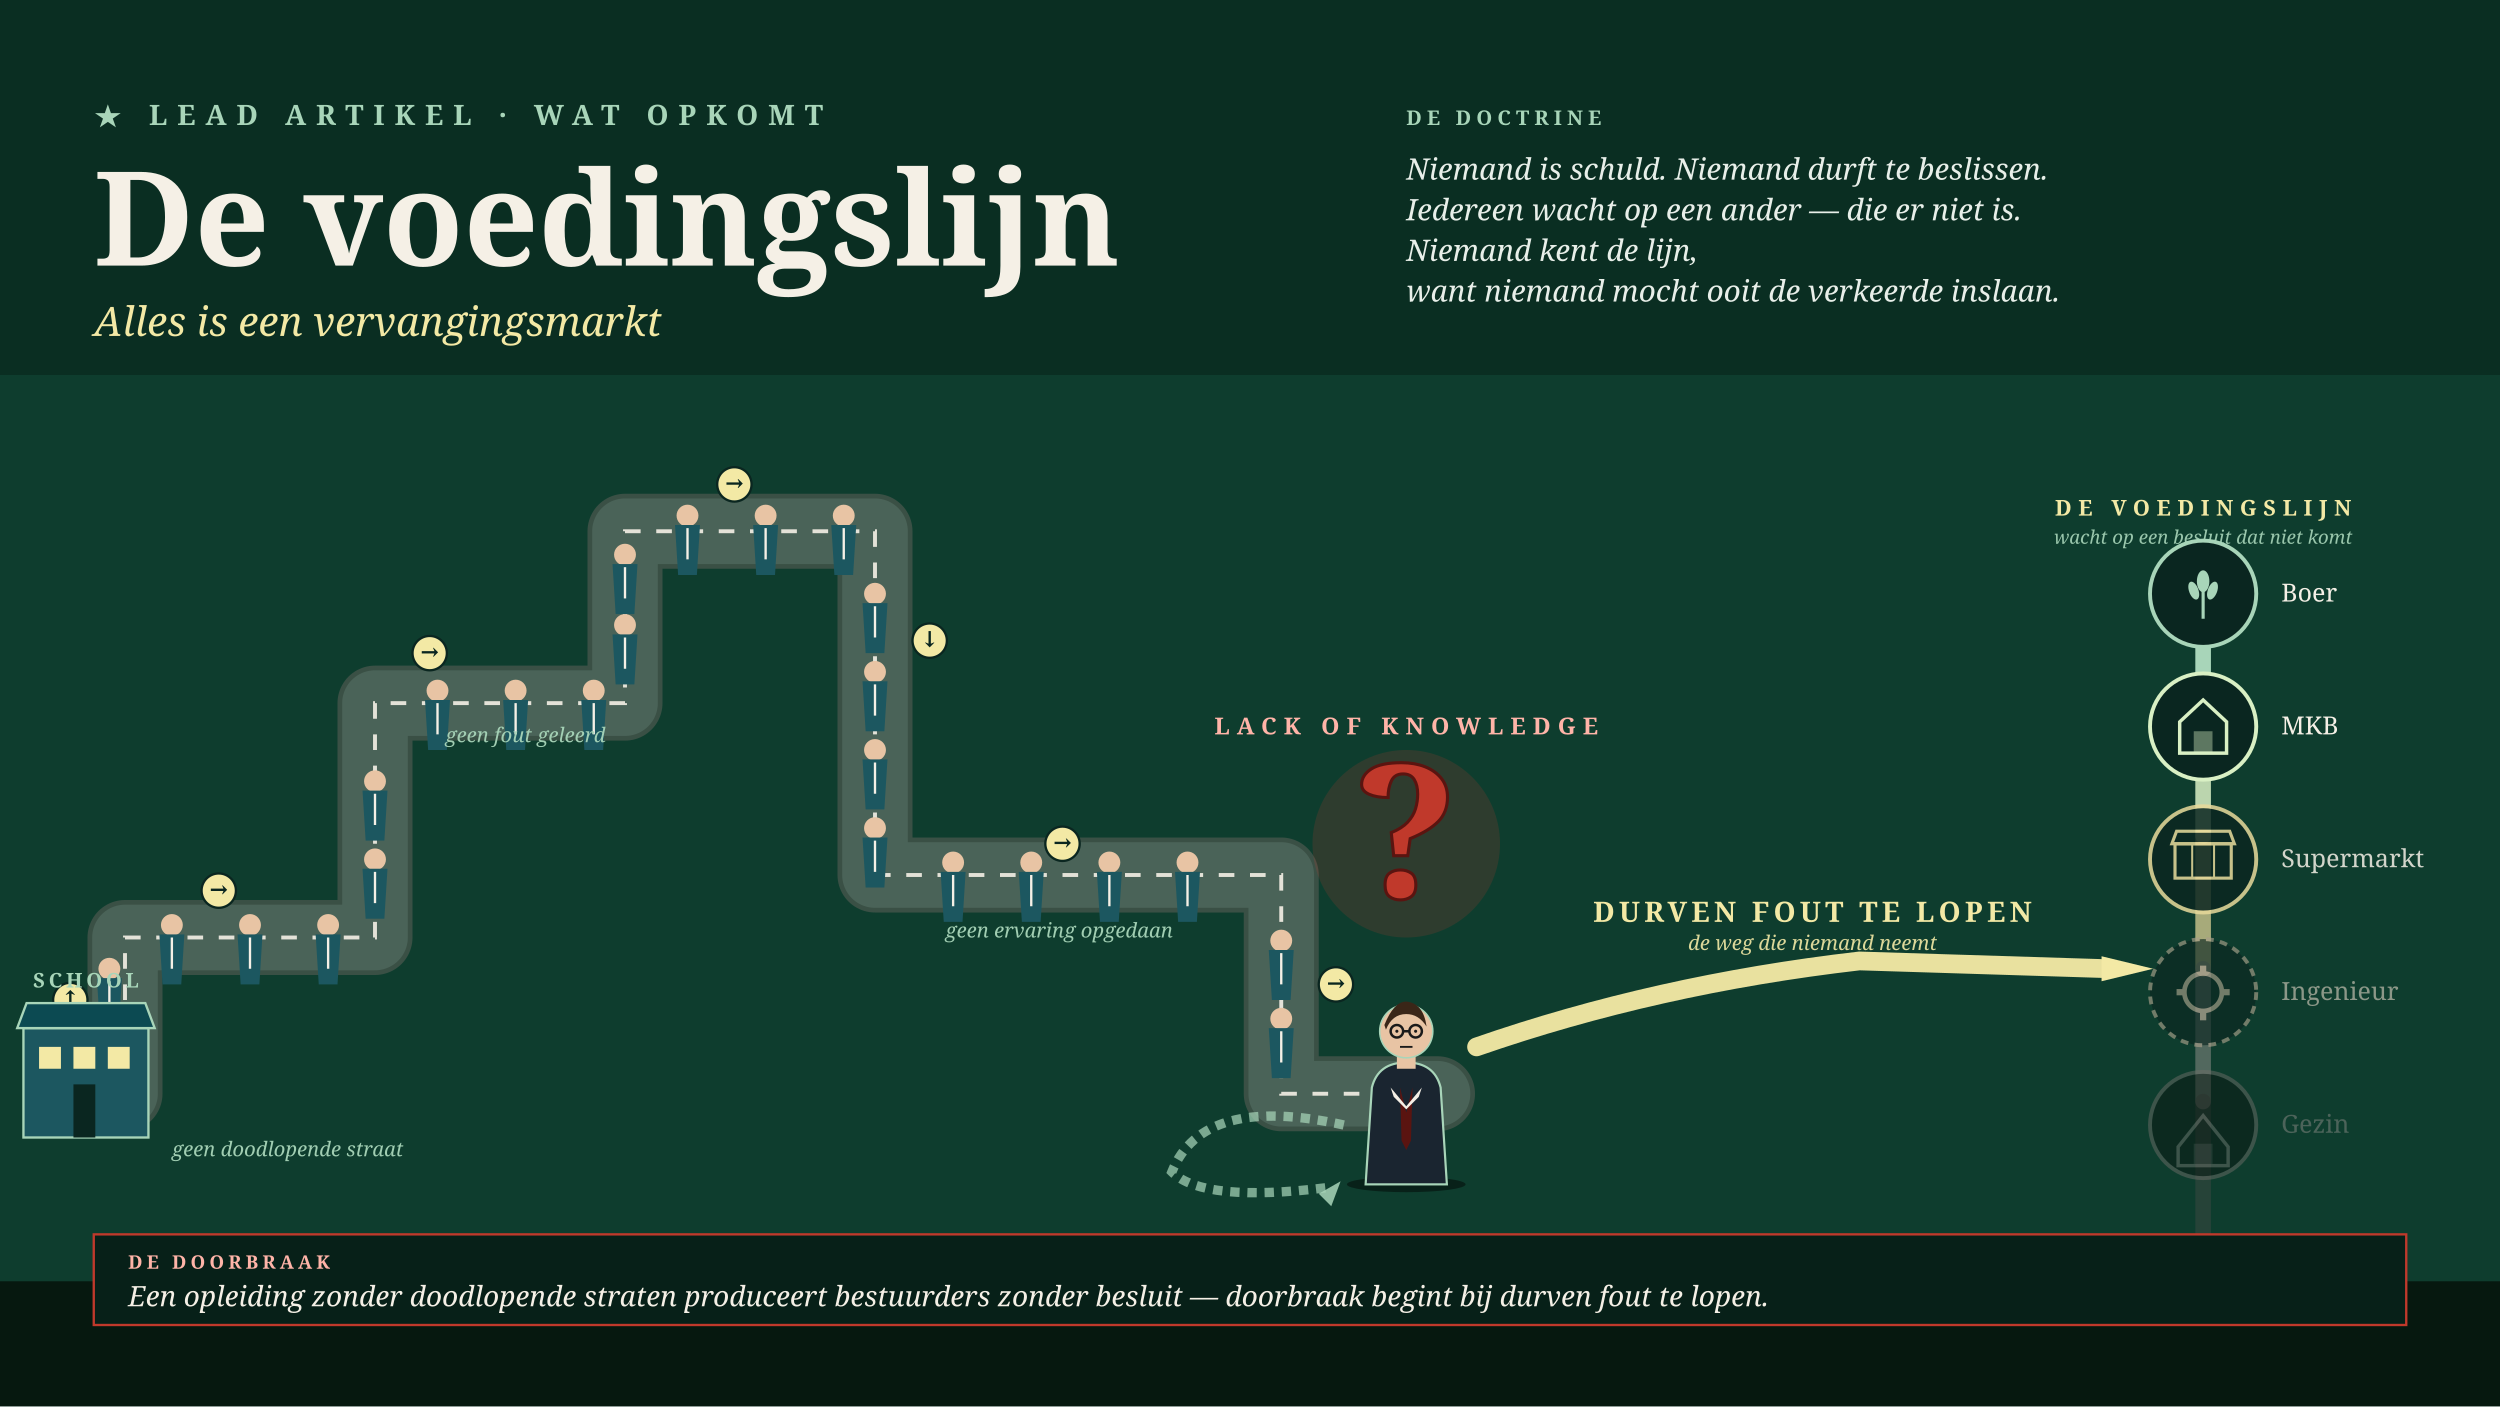
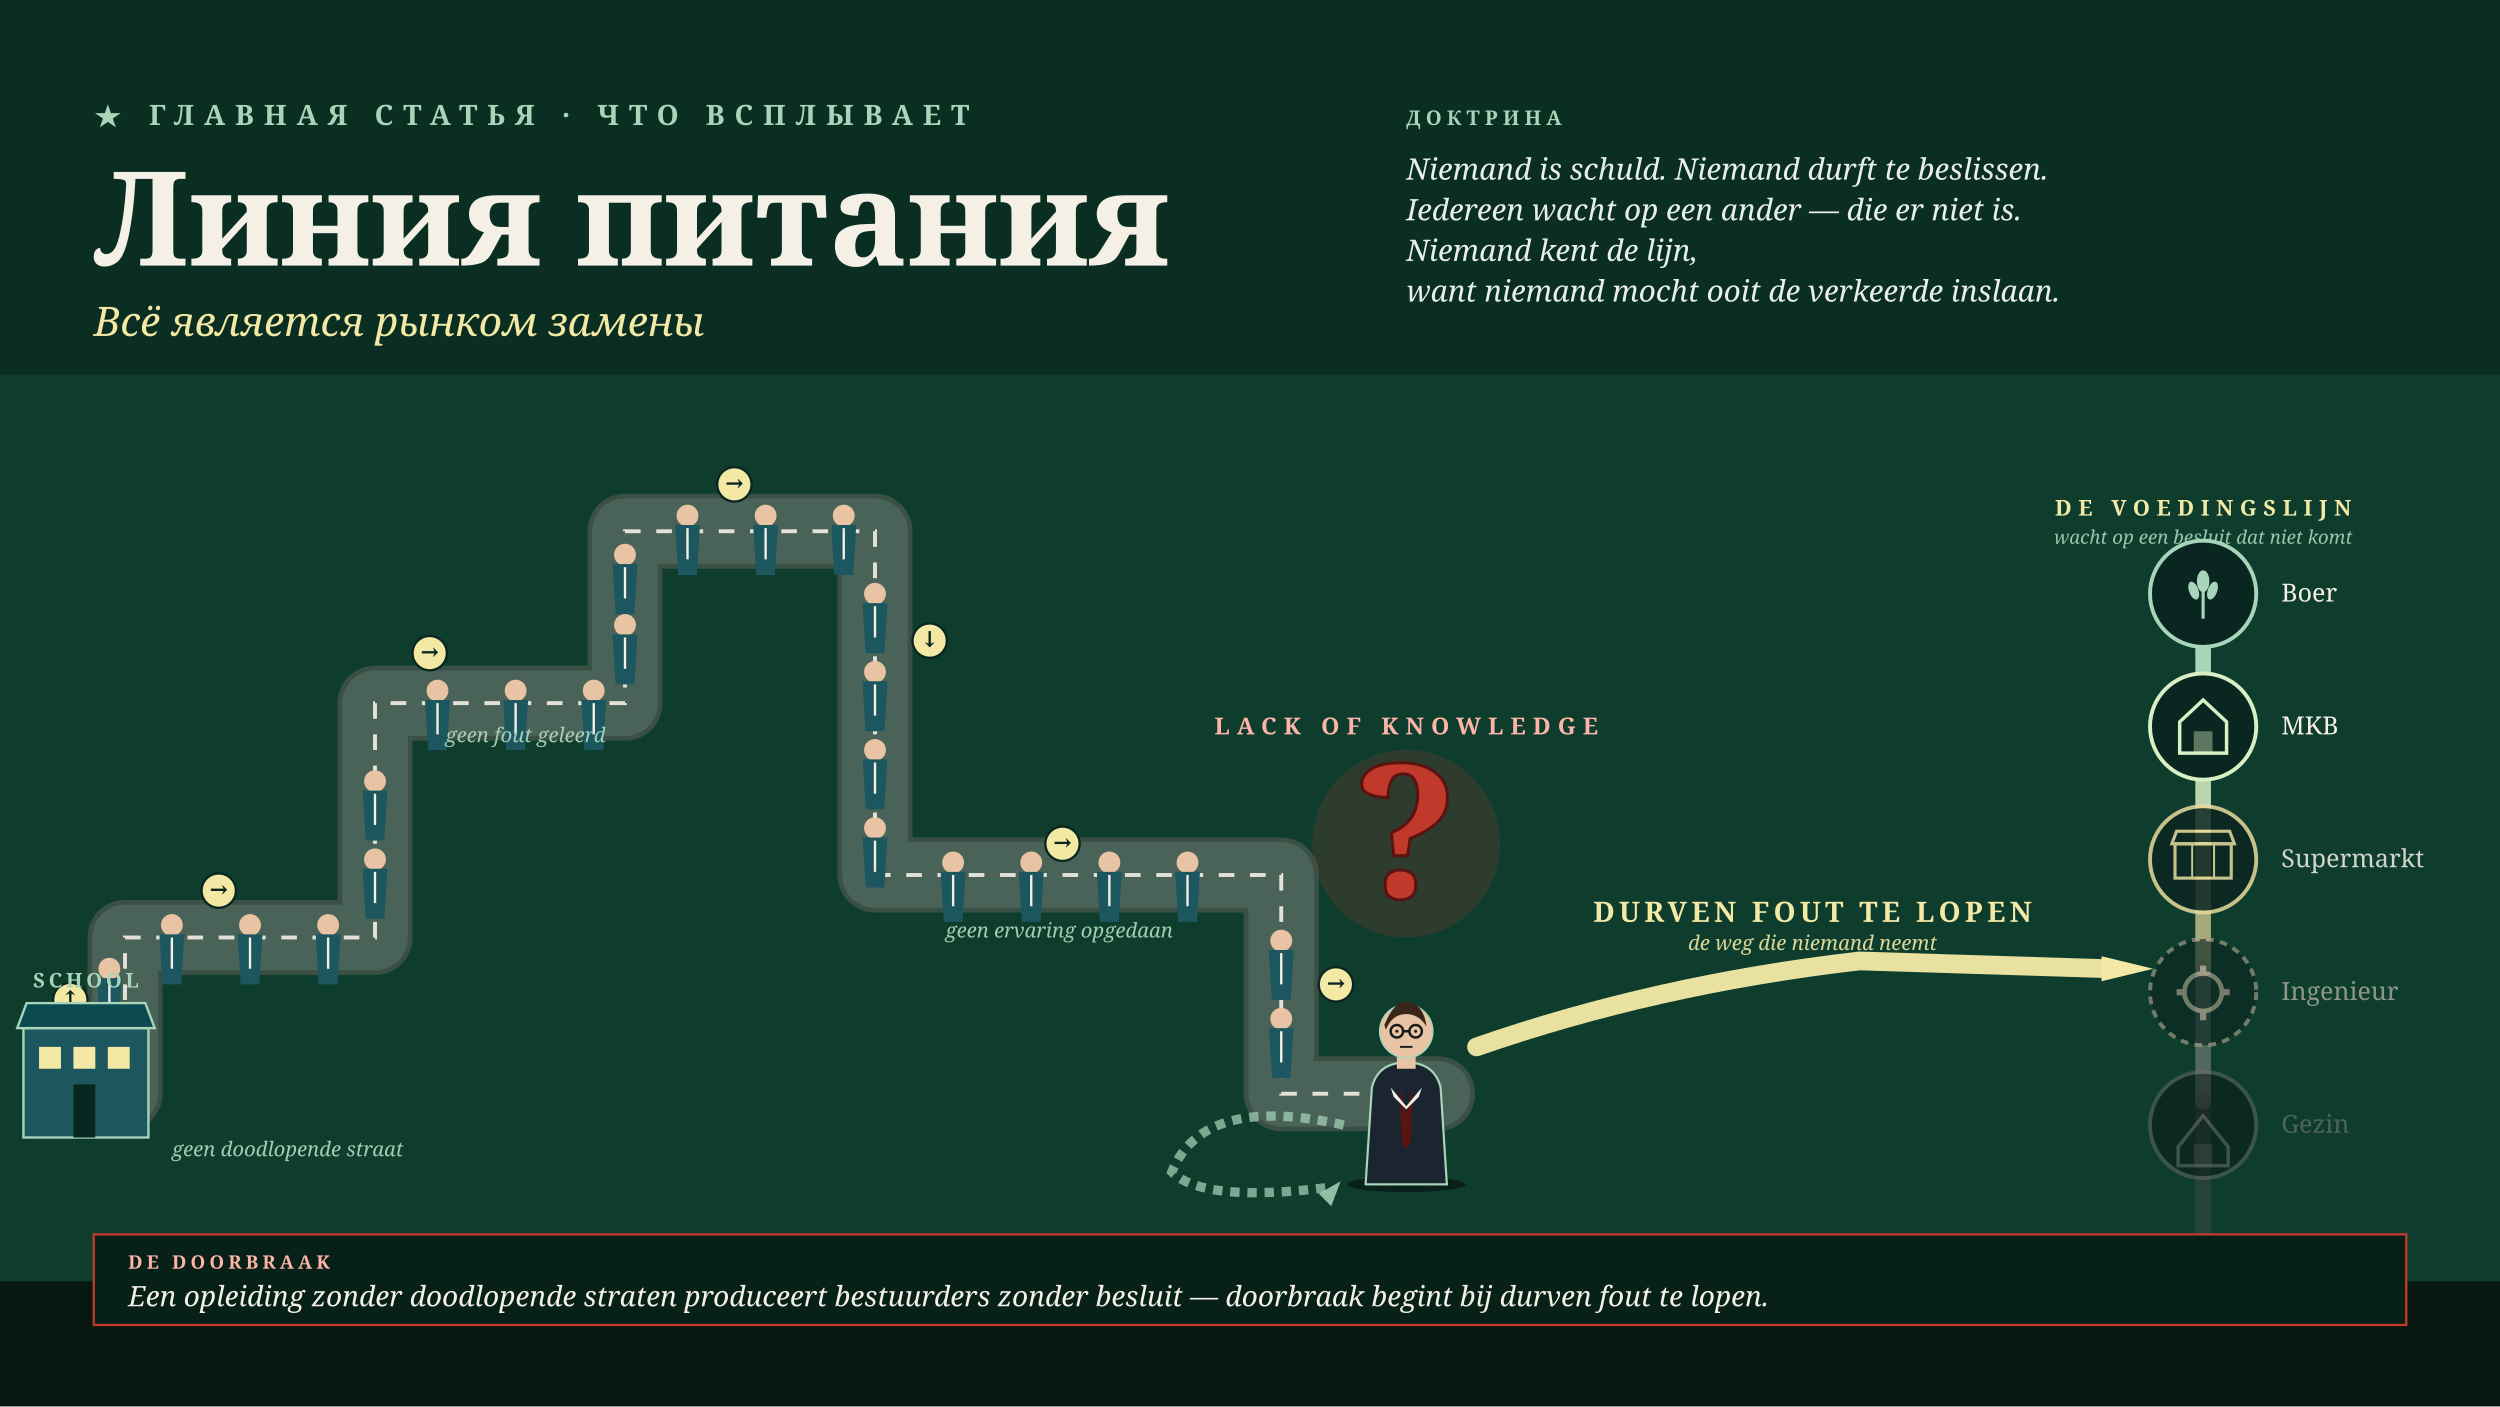
<svg xmlns="http://www.w3.org/2000/svg" viewBox="0 0 1600 900" preserveAspectRatio="xMidYMid slice" role="img" aria-labelledby="title desc">
  <rect width="1600" height="900" fill="#0e3d2e" />
  <rect y="0" width="1600" height="240" fill="#0a2e22" />
  <rect y="820" width="1600" height="80" fill="#06180f" />
  <g>
-     <text x="60" y="80" fill="#a8d5b9" font-family="Georgia, serif" font-size="18" letter-spacing="0.35em" font-weight="600">★ LEAD ARTIKEL · WAT OPKOMT</text>
-     <text x="60" y="170" fill="#f5f0e6" font-family="Georgia, serif" font-size="84" font-weight="700">De voedingslijn</text>
-     <text x="60" y="215" fill="#f3e9a5" font-family="Georgia, serif" font-size="26" font-style="italic">Alles is een vervangingsmarkt</text>
+     <text x="60" y="80" fill="#a8d5b9" font-family="Georgia, serif" font-size="18" letter-spacing="0.35em" font-weight="600">★ ГЛАВНАЯ СТАТЬЯ · ЧТО ВСПЛЫВАЕТ</text>
+     <text x="60" y="170" fill="#f5f0e6" font-family="Georgia, serif" font-size="84" font-weight="700">Линия питания</text>
+     <text x="60" y="215" fill="#f3e9a5" font-family="Georgia, serif" font-size="26" font-style="italic">Всё является рынком замены</text>
  </g>
  <g transform="translate(900 60)">
-     <text x="0" y="20" fill="#a8d5b9" font-family="Georgia, serif" font-size="13" letter-spacing="0.25em" font-weight="600">DE DOCTRINE</text>
+     <text x="0" y="20" fill="#a8d5b9" font-family="Georgia, serif" font-size="13" letter-spacing="0.25em" font-weight="600">ДОКТРИНА</text>
    <text x="0" y="55" fill="#e8efe9" font-family="Georgia, serif" font-size="19" font-style="italic">
      <tspan x="0" dy="0">Niemand is schuld. Niemand durft te beslissen.</tspan>
      <tspan x="0" dy="26">Iedereen wacht op een ander — die er niet is.</tspan>
      <tspan x="0" dy="26">Niemand kent de lijn,</tspan>
      <tspan x="0" dy="26">want niemand mocht ooit de verkeerde inslaan.</tspan>
    </text>
  </g>
  <g transform="translate(0 280)">
    <path d="M80 420 L80 320 L240 320 L240 170 L400 170 L400 60 L560 60 L560 280 L820 280 L820 420 L920 420" fill="none" stroke="#3a5045" stroke-width="48" stroke-linecap="round" stroke-linejoin="round" />
    <path d="M80 420 L80 320 L240 320 L240 170 L400 170 L400 60 L560 60 L560 280 L820 280 L820 420 L920 420" fill="none" stroke="#4a6358" stroke-width="42" stroke-linecap="round" stroke-linejoin="round" />
    <path d="M80 420 L80 320 L240 320 L240 170 L400 170 L400 60 L560 60 L560 280 L820 280 L820 420 L920 420" fill="none" stroke="#f5f0e6" stroke-width="2.5" stroke-dasharray="10 10" opacity="0.9" />
    <g>
      <g transform="translate(70 380)">
        <circle cx="0" cy="0" r="7" fill="#e8c4a4" />
        <path d="M-8 6 L-6 38 L6 38 L8 6 Z" fill="#1c5760" />
        <line x1="0" y1="8" x2="0" y2="28" stroke="#f5f0e6" stroke-width="1.5" />
      </g>
      <g transform="translate(70 340)">
        <circle cx="0" cy="0" r="7" fill="#e8c4a4" />
        <path d="M-8 6 L-6 38 L6 38 L8 6 Z" fill="#1c5760" />
        <line x1="0" y1="8" x2="0" y2="28" stroke="#f5f0e6" stroke-width="1.5" />
      </g>
      <g transform="translate(110 312)">
        <circle cx="0" cy="0" r="7" fill="#e8c4a4" />
        <path d="M-8 6 L-6 38 L6 38 L8 6 Z" fill="#1c5760" />
        <line x1="0" y1="8" x2="0" y2="28" stroke="#f5f0e6" stroke-width="1.5" />
      </g>
      <g transform="translate(160 312)">
        <circle cx="0" cy="0" r="7" fill="#e8c4a4" />
        <path d="M-8 6 L-6 38 L6 38 L8 6 Z" fill="#1c5760" />
        <line x1="0" y1="8" x2="0" y2="28" stroke="#f5f0e6" stroke-width="1.5" />
      </g>
      <g transform="translate(210 312)">
        <circle cx="0" cy="0" r="7" fill="#e8c4a4" />
        <path d="M-8 6 L-6 38 L6 38 L8 6 Z" fill="#1c5760" />
        <line x1="0" y1="8" x2="0" y2="28" stroke="#f5f0e6" stroke-width="1.5" />
      </g>
      <g transform="translate(240 270)">
        <circle cx="0" cy="0" r="7" fill="#e8c4a4" />
        <path d="M-8 6 L-6 38 L6 38 L8 6 Z" fill="#1c5760" />
        <line x1="0" y1="8" x2="0" y2="28" stroke="#f5f0e6" stroke-width="1.5" />
      </g>
      <g transform="translate(240 220)">
        <circle cx="0" cy="0" r="7" fill="#e8c4a4" />
        <path d="M-8 6 L-6 38 L6 38 L8 6 Z" fill="#1c5760" />
        <line x1="0" y1="8" x2="0" y2="28" stroke="#f5f0e6" stroke-width="1.5" />
      </g>
      <g transform="translate(280 162)">
        <circle cx="0" cy="0" r="7" fill="#e8c4a4" />
        <path d="M-8 6 L-6 38 L6 38 L8 6 Z" fill="#1c5760" />
        <line x1="0" y1="8" x2="0" y2="28" stroke="#f5f0e6" stroke-width="1.5" />
      </g>
      <g transform="translate(330 162)">
        <circle cx="0" cy="0" r="7" fill="#e8c4a4" />
        <path d="M-8 6 L-6 38 L6 38 L8 6 Z" fill="#1c5760" />
        <line x1="0" y1="8" x2="0" y2="28" stroke="#f5f0e6" stroke-width="1.5" />
      </g>
      <g transform="translate(380 162)">
        <circle cx="0" cy="0" r="7" fill="#e8c4a4" />
        <path d="M-8 6 L-6 38 L6 38 L8 6 Z" fill="#1c5760" />
        <line x1="0" y1="8" x2="0" y2="28" stroke="#f5f0e6" stroke-width="1.5" />
      </g>
      <g transform="translate(400 120)">
        <circle cx="0" cy="0" r="7" fill="#e8c4a4" />
        <path d="M-8 6 L-6 38 L6 38 L8 6 Z" fill="#1c5760" />
        <line x1="0" y1="8" x2="0" y2="28" stroke="#f5f0e6" stroke-width="1.5" />
      </g>
      <g transform="translate(400 75)">
        <circle cx="0" cy="0" r="7" fill="#e8c4a4" />
        <path d="M-8 6 L-6 38 L6 38 L8 6 Z" fill="#1c5760" />
        <line x1="0" y1="8" x2="0" y2="28" stroke="#f5f0e6" stroke-width="1.5" />
      </g>
      <g transform="translate(440 50)">
        <circle cx="0" cy="0" r="7" fill="#e8c4a4" />
        <path d="M-8 6 L-6 38 L6 38 L8 6 Z" fill="#1c5760" />
        <line x1="0" y1="8" x2="0" y2="28" stroke="#f5f0e6" stroke-width="1.5" />
      </g>
      <g transform="translate(490 50)">
        <circle cx="0" cy="0" r="7" fill="#e8c4a4" />
        <path d="M-8 6 L-6 38 L6 38 L8 6 Z" fill="#1c5760" />
        <line x1="0" y1="8" x2="0" y2="28" stroke="#f5f0e6" stroke-width="1.5" />
      </g>
      <g transform="translate(540 50)">
        <circle cx="0" cy="0" r="7" fill="#e8c4a4" />
        <path d="M-8 6 L-6 38 L6 38 L8 6 Z" fill="#1c5760" />
        <line x1="0" y1="8" x2="0" y2="28" stroke="#f5f0e6" stroke-width="1.5" />
      </g>
      <g transform="translate(560 100)">
        <circle cx="0" cy="0" r="7" fill="#e8c4a4" />
        <path d="M-8 6 L-6 38 L6 38 L8 6 Z" fill="#1c5760" />
        <line x1="0" y1="8" x2="0" y2="28" stroke="#f5f0e6" stroke-width="1.5" />
      </g>
      <g transform="translate(560 150)">
        <circle cx="0" cy="0" r="7" fill="#e8c4a4" />
        <path d="M-8 6 L-6 38 L6 38 L8 6 Z" fill="#1c5760" />
        <line x1="0" y1="8" x2="0" y2="28" stroke="#f5f0e6" stroke-width="1.5" />
      </g>
      <g transform="translate(560 200)">
        <circle cx="0" cy="0" r="7" fill="#e8c4a4" />
        <path d="M-8 6 L-6 38 L6 38 L8 6 Z" fill="#1c5760" />
        <line x1="0" y1="8" x2="0" y2="28" stroke="#f5f0e6" stroke-width="1.5" />
      </g>
      <g transform="translate(560 250)">
        <circle cx="0" cy="0" r="7" fill="#e8c4a4" />
        <path d="M-8 6 L-6 38 L6 38 L8 6 Z" fill="#1c5760" />
        <line x1="0" y1="8" x2="0" y2="28" stroke="#f5f0e6" stroke-width="1.5" />
      </g>
      <g transform="translate(610 272)">
        <circle cx="0" cy="0" r="7" fill="#e8c4a4" />
        <path d="M-8 6 L-6 38 L6 38 L8 6 Z" fill="#1c5760" />
        <line x1="0" y1="8" x2="0" y2="28" stroke="#f5f0e6" stroke-width="1.5" />
      </g>
      <g transform="translate(660 272)">
        <circle cx="0" cy="0" r="7" fill="#e8c4a4" />
        <path d="M-8 6 L-6 38 L6 38 L8 6 Z" fill="#1c5760" />
        <line x1="0" y1="8" x2="0" y2="28" stroke="#f5f0e6" stroke-width="1.5" />
      </g>
      <g transform="translate(710 272)">
        <circle cx="0" cy="0" r="7" fill="#e8c4a4" />
        <path d="M-8 6 L-6 38 L6 38 L8 6 Z" fill="#1c5760" />
        <line x1="0" y1="8" x2="0" y2="28" stroke="#f5f0e6" stroke-width="1.5" />
      </g>
      <g transform="translate(760 272)">
        <circle cx="0" cy="0" r="7" fill="#e8c4a4" />
        <path d="M-8 6 L-6 38 L6 38 L8 6 Z" fill="#1c5760" />
        <line x1="0" y1="8" x2="0" y2="28" stroke="#f5f0e6" stroke-width="1.5" />
      </g>
      <g transform="translate(820 322)">
        <circle cx="0" cy="0" r="7" fill="#e8c4a4" />
        <path d="M-8 6 L-6 38 L6 38 L8 6 Z" fill="#1c5760" />
        <line x1="0" y1="8" x2="0" y2="28" stroke="#f5f0e6" stroke-width="1.5" />
      </g>
      <g transform="translate(820 372)">
        <circle cx="0" cy="0" r="7" fill="#e8c4a4" />
        <path d="M-8 6 L-6 38 L6 38 L8 6 Z" fill="#1c5760" />
        <line x1="0" y1="8" x2="0" y2="28" stroke="#f5f0e6" stroke-width="1.5" />
      </g>
    </g>
    <g font-family="Georgia, serif">
      <g transform="translate(45 360)">
        <circle r="11" fill="#f3e9a5" stroke="#0a2620" stroke-width="1.5" />
        <text y="4" text-anchor="middle" fill="#0a2620" font-size="14" font-weight="700">↑</text>
      </g>
      <g transform="translate(140 290)">
        <circle r="11" fill="#f3e9a5" stroke="#0a2620" stroke-width="1.5" />
        <text y="4" text-anchor="middle" fill="#0a2620" font-size="14" font-weight="700">→</text>
      </g>
      <g transform="translate(275 138)">
        <circle r="11" fill="#f3e9a5" stroke="#0a2620" stroke-width="1.5" />
        <text y="4" text-anchor="middle" fill="#0a2620" font-size="14" font-weight="700">→</text>
      </g>
      <g transform="translate(470 30)">
        <circle r="11" fill="#f3e9a5" stroke="#0a2620" stroke-width="1.5" />
        <text y="4" text-anchor="middle" fill="#0a2620" font-size="14" font-weight="700">→</text>
      </g>
      <g transform="translate(595 130)">
        <circle r="11" fill="#f3e9a5" stroke="#0a2620" stroke-width="1.5" />
        <text y="4" text-anchor="middle" fill="#0a2620" font-size="14" font-weight="700">↓</text>
      </g>
      <g transform="translate(680 260)">
        <circle r="11" fill="#f3e9a5" stroke="#0a2620" stroke-width="1.5" />
        <text y="4" text-anchor="middle" fill="#0a2620" font-size="14" font-weight="700">→</text>
      </g>
      <g transform="translate(855 350)">
        <circle r="11" fill="#f3e9a5" stroke="#0a2620" stroke-width="1.5" />
        <text y="4" text-anchor="middle" fill="#0a2620" font-size="14" font-weight="700">→</text>
      </g>
    </g>
    <g fill="#a8d5b9" font-family="Georgia, serif" font-style="italic" opacity="0.95">
      <text x="110" y="460" font-size="13">geen doodlopende straat</text>
      <text x="285" y="195" font-size="13">geen fout geleerd</text>
      <text x="605" y="320" font-size="13">geen ervaring opgedaan</text>
    </g>
    <g transform="translate(15 378)">
      <rect x="0" y="0" width="80" height="70" fill="#1c5760" stroke="#a8d5b9" stroke-width="1.5" />
      <path d="M-4 0 L84 0 L78 -16 L2 -16 Z" fill="#0c4a52" stroke="#a8d5b9" stroke-width="1.5" />
      <rect x="10" y="12" width="14" height="14" fill="#f3e9a5" />
      <rect x="32" y="12" width="14" height="14" fill="#f3e9a5" />
      <rect x="54" y="12" width="14" height="14" fill="#f3e9a5" />
      <rect x="32" y="36" width="14" height="34" fill="#0a2620" />
      <text x="40" y="-26" text-anchor="middle" fill="#a8d5b9" font-family="Georgia, serif" font-size="13" letter-spacing="0.18em" font-weight="600">SCHOOL</text>
    </g>
    <g transform="translate(900 360)">
      <g>
        <circle cx="0" cy="-100" r="60" fill="#c0392b" opacity="0.18" />
        <text x="0" y="-65" text-anchor="middle" fill="#c0392b" stroke="#5a1410" stroke-width="2" font-family="Georgia, serif" font-size="120" font-weight="700">?</text>
        <text x="0" y="-170" text-anchor="middle" fill="#ffb4a8" font-family="Georgia, serif" font-size="15" letter-spacing="0.3em" font-weight="600">LACK OF KNOWLEDGE</text>
      </g>
      <g>
        <ellipse cx="0" cy="118" rx="38" ry="5" fill="#000" opacity="0.45" />
        <path d="M-26 118 L-22 56 Q-18 40 0 40 Q18 40 22 56 L26 118 Z" fill="#1a2530" stroke="#a8d5b9" stroke-width="1.4" />
        <path d="M-4 56 L0 72 L4 56 L3 90 L0 96 L-3 90 Z" fill="#5a1410" />
        <path d="M-10 56 L0 68 L10 56 L8 62 L0 70 L-8 62 Z" fill="#f5f0e6" />
        <rect x="-6" y="30" width="12" height="14" fill="#e8c4a4" />
        <circle cx="0" cy="20" r="17" fill="#e8c4a4" stroke="#a8d5b9" stroke-width="1" />
        <path d="M-14 16 Q-8 1 0 1 Q11 2 13 17 Q8 9 0 9 Q-9 9 -13 19 Z" fill="#3a2618" />
        <g fill="none" stroke="#1a1a1a" stroke-width="1.6">
          <circle cx="-6" cy="20" r="4" />
          <circle cx="6" cy="20" r="4" />
          <line x1="-2" y1="20" x2="2" y2="20" />
        </g>
        <g fill="#1a1a1a">
          <circle cx="-6" cy="20" r="1" />
          <circle cx="6" cy="20" r="1" />
        </g>
        <line x1="-4" y1="30" x2="4" y2="30" stroke="#1a1a1a" stroke-width="1.2" />
      </g>
      <g>
        <path d="M-40 80 Q-130 60 -150 110 Q-130 130 -50 120" fill="none" stroke="#a8d5b9" stroke-width="6" stroke-dasharray="6 5" opacity="0.7" />
        <path d="M-56 124 L-42 116 L-48 132 Z" fill="#a8d5b9" opacity="0.85" />
        <text x="-150" y="160" text-anchor="middle" fill="#a8d5b9" font-family="Georgia, serif" font-size="13" font-style="italic">wacht op de ander</text>
      </g>
      <g>
        <path d="M45 30 Q160 -10 290 -25 L450 -20" fill="none" stroke="#f3e9a5" stroke-width="12" stroke-linecap="round" opacity="0.95" />
        <path d="M445 -28 L478 -20 L445 -12 Z" fill="#f3e9a5" />
        <text x="260" y="-50" text-anchor="middle" fill="#f3e9a5" font-family="Georgia, serif" font-size="18" letter-spacing="0.15em" font-weight="700">DURVEN FOUT TE LOPEN</text>
        <text x="260" y="-32" text-anchor="middle" fill="#f3e9a5" font-family="Georgia, serif" font-size="13" font-style="italic" opacity="0.9">de weg die niemand neemt</text>
      </g>
    </g>
  </g>
  <g transform="translate(1410 360)">
    <text x="0" y="-30" text-anchor="middle" fill="#f3e9a5" font-family="Georgia, serif" font-size="14" letter-spacing="0.3em" font-weight="600">DE VOEDINGSLIJN</text>
    <text x="0" y="-12" text-anchor="middle" fill="#a8d5b9" font-family="Georgia, serif" font-size="12" font-style="italic" opacity="0.9">wacht op een besluit dat niet komt</text>
    <line x1="0" y1="10" x2="0" y2="90" stroke="#a8d5b9" stroke-width="10" stroke-linecap="round" />
    <line x1="0" y1="90" x2="0" y2="175" stroke="#d9f0c4" stroke-width="10" stroke-linecap="round" opacity="0.85" />
    <line x1="0" y1="175" x2="0" y2="260" stroke="#e8d99a" stroke-width="10" stroke-linecap="round" opacity="0.7" />
    <line x1="0" y1="260" x2="0" y2="345" stroke="#8a8a85" stroke-width="10" stroke-linecap="round" opacity="0.55" />
    <line x1="0" y1="345" x2="0" y2="430" stroke="#4a4a47" stroke-width="10" stroke-linecap="round" opacity="0.4" />
    <g>
      <circle cx="0" cy="20" r="34" fill="#0a2620" stroke="#a8d5b9" stroke-width="2.5" />
      <g transform="translate(-22 -2)">
        <path d="M22 38 L22 12" stroke="#a8d5b9" stroke-width="2" />
        <ellipse cx="22" cy="14" rx="4" ry="7" fill="#a8d5b9" />
        <ellipse cx="16" cy="20" rx="3" ry="6" fill="#a8d5b9" transform="rotate(-20 16 20)" />
        <ellipse cx="28" cy="20" rx="3" ry="6" fill="#a8d5b9" transform="rotate(20 28 20)" />
      </g>
      <text x="50" y="25" fill="#f5f0e6" font-family="Georgia, serif" font-size="16">Boer</text>
    </g>
    <g>
      <circle cx="0" cy="105" r="34" fill="#0a2620" stroke="#d9f0c4" stroke-width="2.5" />
      <path d="M-15 122 L-15 102 L0 88 L15 102 L15 122 Z" fill="none" stroke="#d9f0c4" stroke-width="2.2" />
      <rect x="-6" y="108" width="12" height="14" fill="#d9f0c4" opacity="0.4" />
      <text x="50" y="110" fill="#f5f0e6" font-family="Georgia, serif" font-size="16">MKB</text>
    </g>
    <g opacity="0.85">
      <circle cx="0" cy="190" r="34" fill="#0a2620" stroke="#e8d99a" stroke-width="2.5" />
      <rect x="-18" y="180" width="36" height="22" fill="none" stroke="#e8d99a" stroke-width="2" />
      <path d="M-20 180 L20 180 L17 172 L-17 172 Z" fill="none" stroke="#e8d99a" stroke-width="2" />
      <line x1="-7" y1="180" x2="-7" y2="202" stroke="#e8d99a" stroke-width="1.3" />
      <line x1="7" y1="180" x2="7" y2="202" stroke="#e8d99a" stroke-width="1.3" />
      <text x="50" y="195" fill="#f5f0e6" font-family="Georgia, serif" font-size="16">Supermarkt</text>
    </g>
    <g opacity="0.65">
      <circle cx="0" cy="275" r="34" fill="#0a2620" stroke="#a89e88" stroke-width="2.5" stroke-dasharray="5 4" />
      <circle cx="0" cy="275" r="12" fill="none" stroke="#a89e88" stroke-width="3" />
      <g fill="#a89e88">
        <rect x="-2" y="258" width="4" height="6" />
        <rect x="-2" y="287" width="4" height="6" />
        <rect x="-17" y="273" width="6" height="4" />
        <rect x="11" y="273" width="6" height="4" />
      </g>
      <text x="50" y="280" fill="#cfc8b8" font-family="Georgia, serif" font-size="16">Ingenieur</text>
    </g>
    <g opacity="0.5">
      <circle cx="0" cy="360" r="34" fill="#0a1610" stroke="#6b6b66" stroke-width="2.5" />
      <path d="M-16 374 L0 354 L16 374 L16 386 L-16 386 Z" fill="none" stroke="#6b6b66" stroke-width="2.2" />
      <rect x="-6" y="372" width="12" height="14" fill="#6b6b66" opacity="0.4" />
      <text x="50" y="365" fill="#8a8a85" font-family="Georgia, serif" font-size="16">Gezin</text>
    </g>
  </g>
  <g transform="translate(60 790)">
    <rect width="1480" height="58" fill="#072018" stroke="#c0392b" stroke-width="1.5" />
    <text x="22" y="22" fill="#ffb4a8" font-family="Georgia, serif" font-size="12" letter-spacing="0.22em" font-weight="600">DE DOORBRAAK</text>
    <text x="22" y="46" fill="#f5f0e6" font-family="Georgia, serif" font-size="18" font-style="italic">
      Een opleiding zonder doodlopende straten produceert bestuurders zonder besluit — doorbraak begint bij durven fout te lopen.
    </text>
  </g>
</svg>
